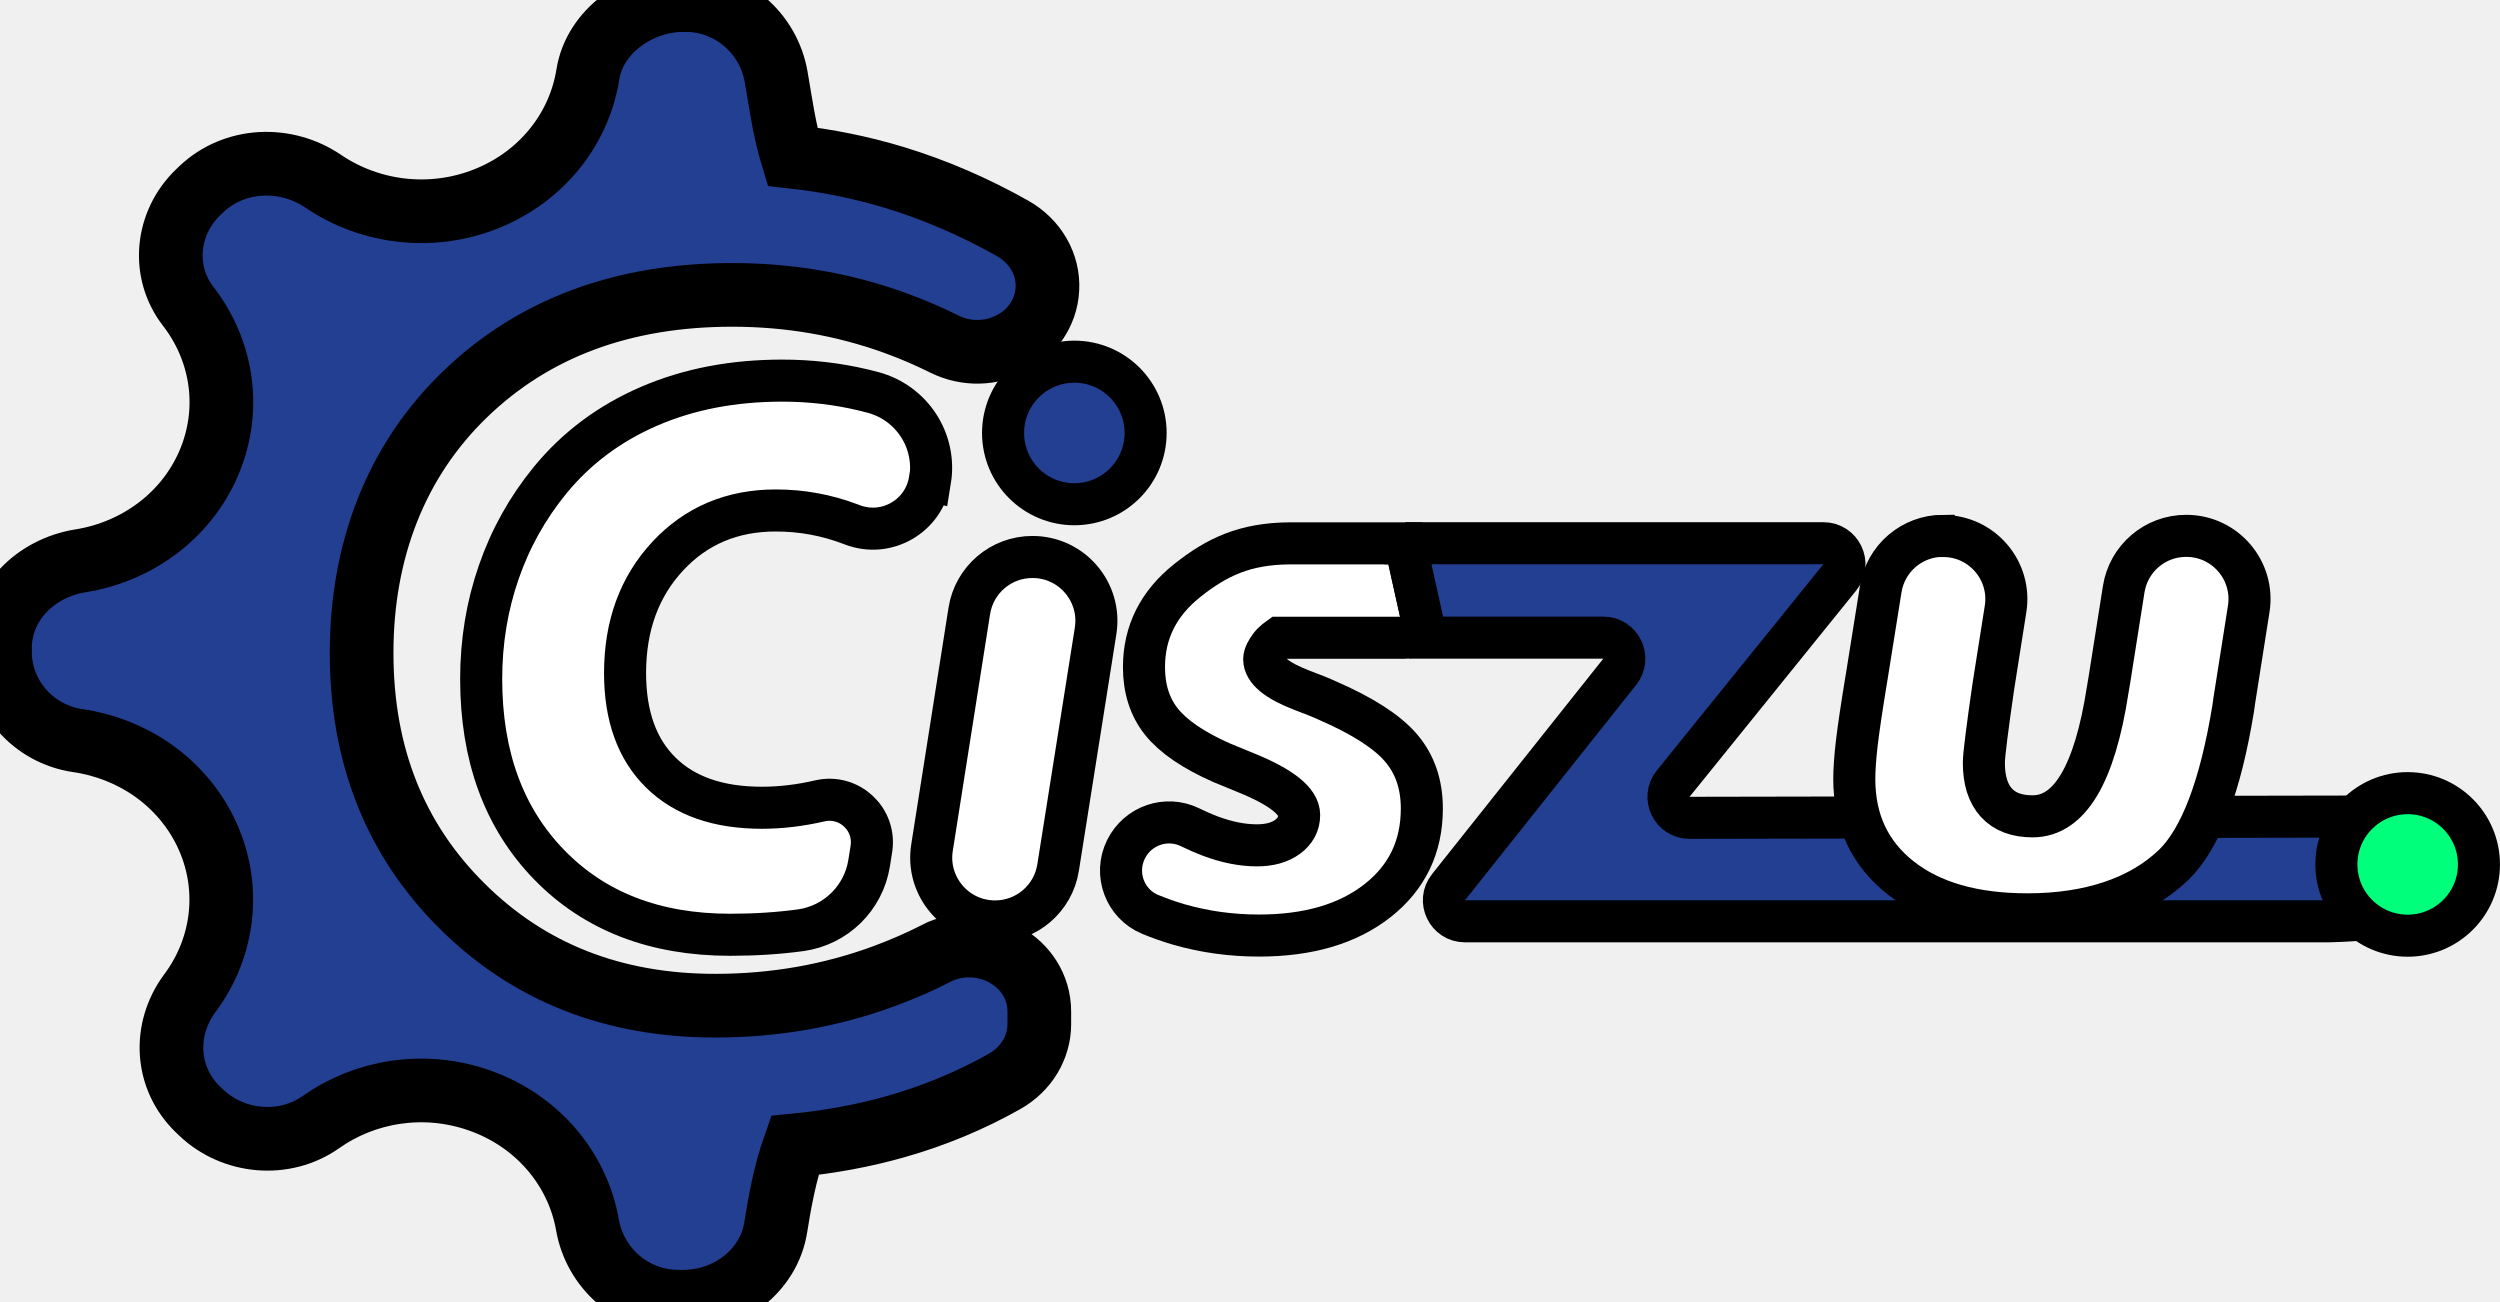
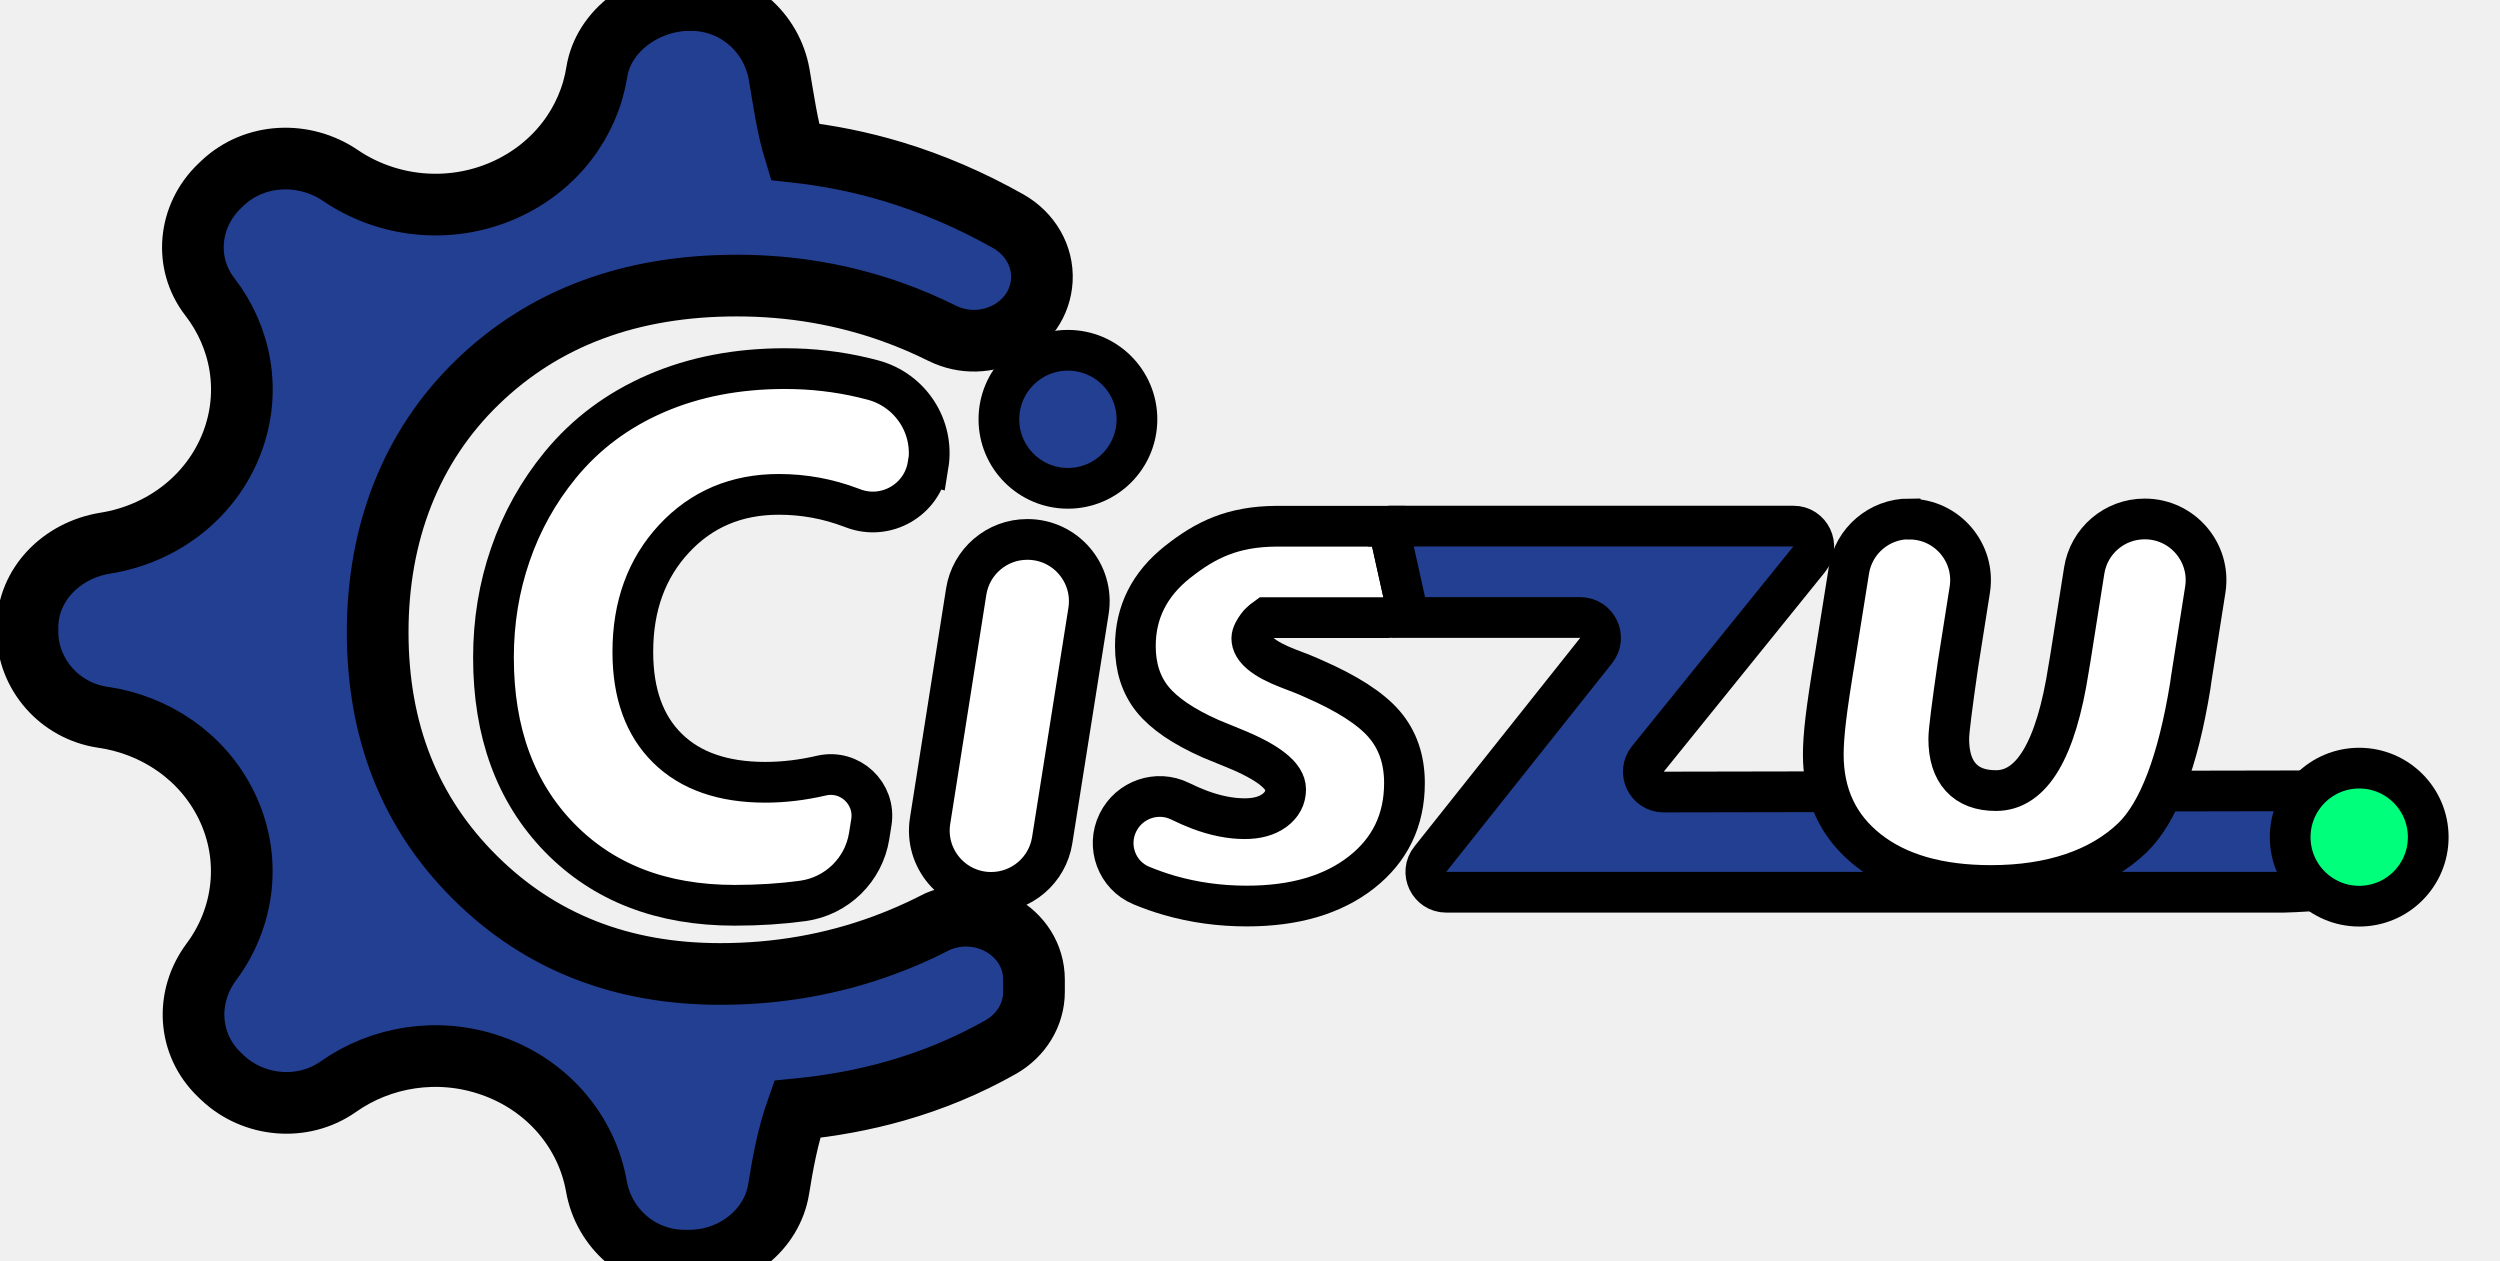
- <svg xmlns="http://www.w3.org/2000/svg" id="Capa_1" data-name="Capa 1" viewBox="0 0 352.52 183.57">
+ <svg xmlns="http://www.w3.org/2000/svg" id="Capa_1" data-name="Capa 1" viewBox="-4 0 364 183.57">
  <defs>
    <style>
      .cls-1 {
        fill: #00ff7b;
      }

      .cls-1, .cls-2, .cls-3, .cls-4 {
        stroke: #000;
      }

      .cls-1, .cls-3, .cls-4 {
        stroke-width: 5.93px;
      }

      .cls-2 {
        fill: none;
        stroke-width: 8.98px;
      }

      .cls-3, .cls-5 {
        fill: #233f92;
      }

      .cls-4 {
        fill: #fff;
      }
    </style>
  </defs>
  <g>
    <g>
      <path class="cls-5" d="M120.13,32.4c-8.35-2.9-9.32-13.77-10.69-21.57C108.37,4.72,103.13.03,96.65,0c-.17,0-.34,0-.51,0-.08,0,.33,0,.25,0-6.39.02-12.54,4.44-13.5,10.47-1.15,7.26-5.96,13.85-13.45,17.19-8.05,3.58-17.11,2.49-23.85-2.09-5.34-3.63-12.56-3.3-17.21,1.11-.15.14-.3.28-.44.42-4.51,4.34-5.2,11.2-1.4,16.11,4.57,5.91,6.06,13.82,3.23,21.25-3.04,7.97-10.26,13.32-18.43,14.62C4.95,80.11.04,85.12,0,91.3c0,.16,0,.32,0,.48,0,.08,0,.16,0,.24.02,6.1,4.65,11.49,10.96,12.41,7.61,1.1,14.51,5.69,18.01,12.84,3.75,7.68,2.61,16.33-2.19,22.77-3.8,5.1-3.46,11.99,1.16,16.43.15.14.3.28.44.42,4.54,4.31,11.73,4.96,16.88,1.33,6.19-4.37,14.48-5.79,22.26-3.08,8.35,2.9,13.95,9.79,15.32,17.59,1.07,6.1,6.31,10.79,12.79,10.82.17,0,.34,0,.51,0,.08,0,.17,0,.25,0,6.39-.02,12.04-4.44,13-10.47,1.15-7.26,3.24-18.59,10.74-21.93l-79-24.21,7.41-81.47,71.6-13.1Z" />
      <path class="cls-5" d="M147.69,40.8c-.39,6.83-8.13,10.9-14.54,7.72-2.31-1.15-4.65-2.15-7.04-3.01-7.25-2.62-14.86-3.92-22.85-3.92-15.46,0-28.04,4.69-37.73,14.06-9.7,9.37-14.54,21.51-14.54,36.42,0,14.42,4.72,26.32,14.16,35.69,9.44,9.37,21.34,14.06,35.7,14.06,8.37,0,16.34-1.4,23.91-4.2,2.42-.89,4.8-1.93,7.16-3.12,6.63-3.34,14.63,1.09,14.63,8.19v1.76c0,3.31-1.86,6.36-4.87,8.06-4.81,2.72-9.91,4.84-15.33,6.38-7.28,2.07-15.17,3.1-23.67,3.1-10.82,0-20.82-1.67-30-5.02-9.18-3.35-17.25-8.27-24.2-14.79-6.89-6.39-12.19-13.92-15.89-22.59-3.7-8.67-5.56-17.9-5.56-27.7,0-9.8,1.85-19,5.56-27.61,3.7-8.61,9.07-16.17,16.09-22.68,7.02-6.57,15.07-11.55,24.16-14.92,9.08-3.38,18.9-5.07,29.47-5.07,8.31,0,16.23,1.14,23.77,3.42,5.71,1.73,11.28,4.13,16.73,7.2,3.18,1.8,5.09,5.08,4.89,8.58h0ZM147.69,40.8c-.39,6.83-8.13,10.9-14.54,7.72-2.31-1.15-4.65-2.15-7.04-3.01-7.25-2.62-14.86-3.92-22.85-3.92-15.46,0-28.04,4.69-37.73,14.06-9.7,9.37-14.54,21.51-14.54,36.42,0,14.42,4.72,26.32,14.16,35.69,9.44,9.37,21.34,14.06,35.7,14.06,8.37,0,16.34-1.4,23.91-4.2,2.42-.89,4.8-1.93,7.16-3.12,6.63-3.34,14.63,1.09,14.63,8.19v1.76c0,3.31-1.86,6.36-4.87,8.06-4.81,2.72-9.91,4.84-15.33,6.38-7.28,2.07-15.17,3.1-23.67,3.1-10.82,0-20.82-1.67-30-5.02-9.18-3.35-17.25-8.27-24.2-14.79-6.89-6.39-12.19-13.92-15.89-22.59-3.7-8.67-5.56-17.9-5.56-27.7,0-9.8,1.85-19,5.56-27.61,3.7-8.61,9.07-16.17,16.09-22.68,7.02-6.57,15.07-11.55,24.16-14.92,9.08-3.38,18.9-5.07,29.47-5.07,8.31,0,16.23,1.14,23.77,3.42,5.71,1.73,11.28,4.13,16.73,7.2,3.18,1.8,5.09,5.08,4.89,8.58h0Z" />
    </g>
    <g>
      <path class="cls-2" d="M96.15,0c.08,0,.16,0,.24,0,0,0,0,0,0,0,.08,0-.33,0-.25,0Z" />
      <path class="cls-2" d="M131.92,134.49c-2.35,1.19-4.74,2.22-7.16,3.12-7.57,2.8-15.54,4.2-23.91,4.2-14.36,0-26.27-4.68-35.7-14.06-9.44-9.37-14.16-21.27-14.16-35.69s4.85-27.05,14.54-36.42c9.69-9.37,22.27-14.06,37.73-14.06,7.99,0,15.6,1.31,22.85,3.92,2.39.86,4.73,1.86,7.04,3.01,6.41,3.18,14.15-.9,14.54-7.72.2-3.5-1.71-6.78-4.89-8.58-5.45-3.07-11.03-5.47-16.73-7.2-4.63-1.4-9.41-2.37-14.34-2.91-1.14-3.72-1.68-7.8-2.29-11.28C108.37,4.72,103.13.03,96.65,0c-.09,0-.18,0-.26,0-6.39.02-12.53,4.44-13.49,10.47-1.15,7.26-5.96,13.85-13.45,17.19-8.05,3.58-17.11,2.49-23.85-2.09-5.34-3.63-12.56-3.3-17.21,1.11-.15.14-.3.28-.44.42-4.51,4.34-5.2,11.2-1.4,16.11,4.57,5.91,6.06,13.82,3.23,21.25-3.04,7.97-10.26,13.32-18.43,14.62C4.95,80.11.04,85.12,0,91.3c0,.16,0,.32,0,.48,0,.08,0,.16,0,.24.02,6.1,4.65,11.49,10.96,12.41,7.61,1.1,14.51,5.69,18.01,12.84,3.75,7.68,2.61,16.33-2.19,22.77-3.8,5.1-3.46,11.99,1.16,16.43.15.14.3.28.44.42,4.54,4.31,11.73,4.96,16.88,1.33,6.19-4.37,14.48-5.79,22.26-3.08,8.35,2.9,13.95,9.79,15.32,17.59,1.07,6.1,6.31,10.79,12.79,10.82.17,0,.34,0,.51,0,.08,0,.17,0,.25,0,6.39-.02,12.04-4.44,12.99-10.47.54-3.38,1.29-7.65,2.68-11.57,5-.49,9.76-1.37,14.29-2.66,5.41-1.54,10.52-3.66,15.33-6.38,3.01-1.7,4.87-4.75,4.87-8.06v-1.76c0-7.09-8-11.53-14.63-8.19Z" />
    </g>
  </g>
  <g>
    <path class="cls-4" d="M131.11,67.72h0c-.83,5.08-6.11,8.12-10.91,6.29l-.32-.12c-3.36-1.27-6.85-1.91-10.48-1.91-6.17,0-11.26,2.15-15.26,6.46-4,4.31-6,9.8-6,16.48,0,6.04,1.68,10.71,5.04,14.02,3.36,3.31,8.11,4.96,14.25,4.96,2.65,0,5.37-.32,8.17-.97h0c4.15-.96,7.94,2.59,7.27,6.79l-.32,2.01c-.79,4.92-4.7,8.75-9.64,9.44h0c-3.07.42-6.39.64-9.95.64-10.62,0-19.12-3.29-25.52-9.87-6.39-6.58-9.59-15.31-9.59-26.2,0-5.26.82-10.27,2.47-15.03,1.64-4.76,4.06-9.1,7.25-13,3.73-4.55,8.39-8.02,13.97-10.43,5.58-2.41,11.83-3.61,18.75-3.61,3.93,0,7.75.44,11.45,1.32.46.11.92.23,1.38.35,5.46,1.47,8.94,6.81,8.03,12.39Z" />
    <path class="cls-4" d="M131.42,119.53l5.26-33.39c.69-4.38,4.46-7.6,8.89-7.6h.03c5.53,0,9.75,4.94,8.89,10.41l-5.29,33.39c-.69,4.37-4.46,7.59-8.89,7.59h0c-5.53,0-9.75-4.94-8.89-10.4Z" />
    <g>
      <path class="cls-4" d="M200.44,86.94c.34,1.53-.83,2.99-2.4,2.99h-17.67s-.84.59-1.26,1.16-.85,1.28-.85,1.85c0,1.56,1.76,3.02,5.29,4.38,1.56.58,2.78,1.07,3.66,1.48,4.92,2.14,8.36,4.35,10.33,6.64,1.97,2.29,2.95,5.15,2.95,8.57,0,5.39-2.09,9.73-6.26,13-4.17,3.27-9.74,4.91-16.69,4.91-3.93,0-7.69-.52-11.27-1.55-1.38-.4-2.75-.88-4.1-1.44-3.56-1.48-5.11-5.7-3.4-9.16h0c1.66-3.37,5.7-4.75,9.04-3.12,1.01.5,1.95.9,2.81,1.23,2.34.88,4.54,1.32,6.61,1.32,1.8,0,3.24-.4,4.33-1.2,1.08-.8,1.63-1.82,1.63-3.08,0-1.93-2.49-3.92-7.48-5.95-1.49-.61-2.65-1.08-3.46-1.42-3.97-1.76-6.78-3.68-8.45-5.75-1.66-2.07-2.49-4.65-2.49-7.73,0-4.92,2.05-9.01,6.16-12.26s8.04-5.15,14.38-5.19c.16,0,5.76,0,5.93,0h10.37l2.3,10.34Z" />
      <path class="cls-3" d="M198.15,76.6h58.97c2.49,0,3.87,2.89,2.3,4.82l-23.49,29.08c-1.56,1.94-.19,4.82,2.3,4.82l105.43-.2c2.62,0,3.96,3.15,2.13,5.03l-8.66,8.87c-.56.57-7.83.89-8.63.89h-121.93c-2.49,0-3.87-2.88-2.31-4.82l24.14-30.37c1.54-1.94.16-4.81-2.32-4.81h-24.97l-2.96-13.33Z" />
    </g>
    <path class="cls-4" d="M274.01,75.58h0c5.47,0,9.65,4.89,8.79,10.29l-1.73,10.97c-.41,2.82-.73,5.16-.97,7.05-.24,1.88-.36,3.11-.36,3.69,0,2.44.59,4.31,1.76,5.6,1.17,1.29,2.88,1.93,5.11,1.93,5.22,0,8.75-5.92,10.58-17.76.1-.64.19-1.14.25-1.48l2.02-12.79c.68-4.33,4.41-7.52,8.79-7.52h.04c5.47,0,9.65,4.89,8.8,10.29l-2.04,12.96-.15,1.07c-1.8,11.02-4.6,18.38-8.4,22.08-2.41,2.31-5.35,4.04-8.83,5.21-3.48,1.17-7.4,1.76-11.78,1.76-7.56,0-13.53-1.71-17.88-5.14s-6.54-8.07-6.54-13.94c0-1.36.12-3.06.36-5.11.24-2.05.71-5.21,1.42-9.49l1.95-12.2c.69-4.32,4.42-7.5,8.79-7.5Z" />
  </g>
  <path class="cls-3" d="M161.54,61.05c0,5.55-4.5,10.05-10.05,10.05-5.55,0-10.05-4.5-10.05-10.05,0-5.55,4.5-10.05,10.05-10.05s10.05,4.5,10.05,10.05Z" />
  <path class="cls-1" d="M349.55,121.89c0,5.55-4.5,10.05-10.05,10.05-5.55,0-10.05-4.5-10.05-10.05,0-5.55,4.5-10.05,10.05-10.05s10.05,4.5,10.05,10.05Z" />
</svg>
